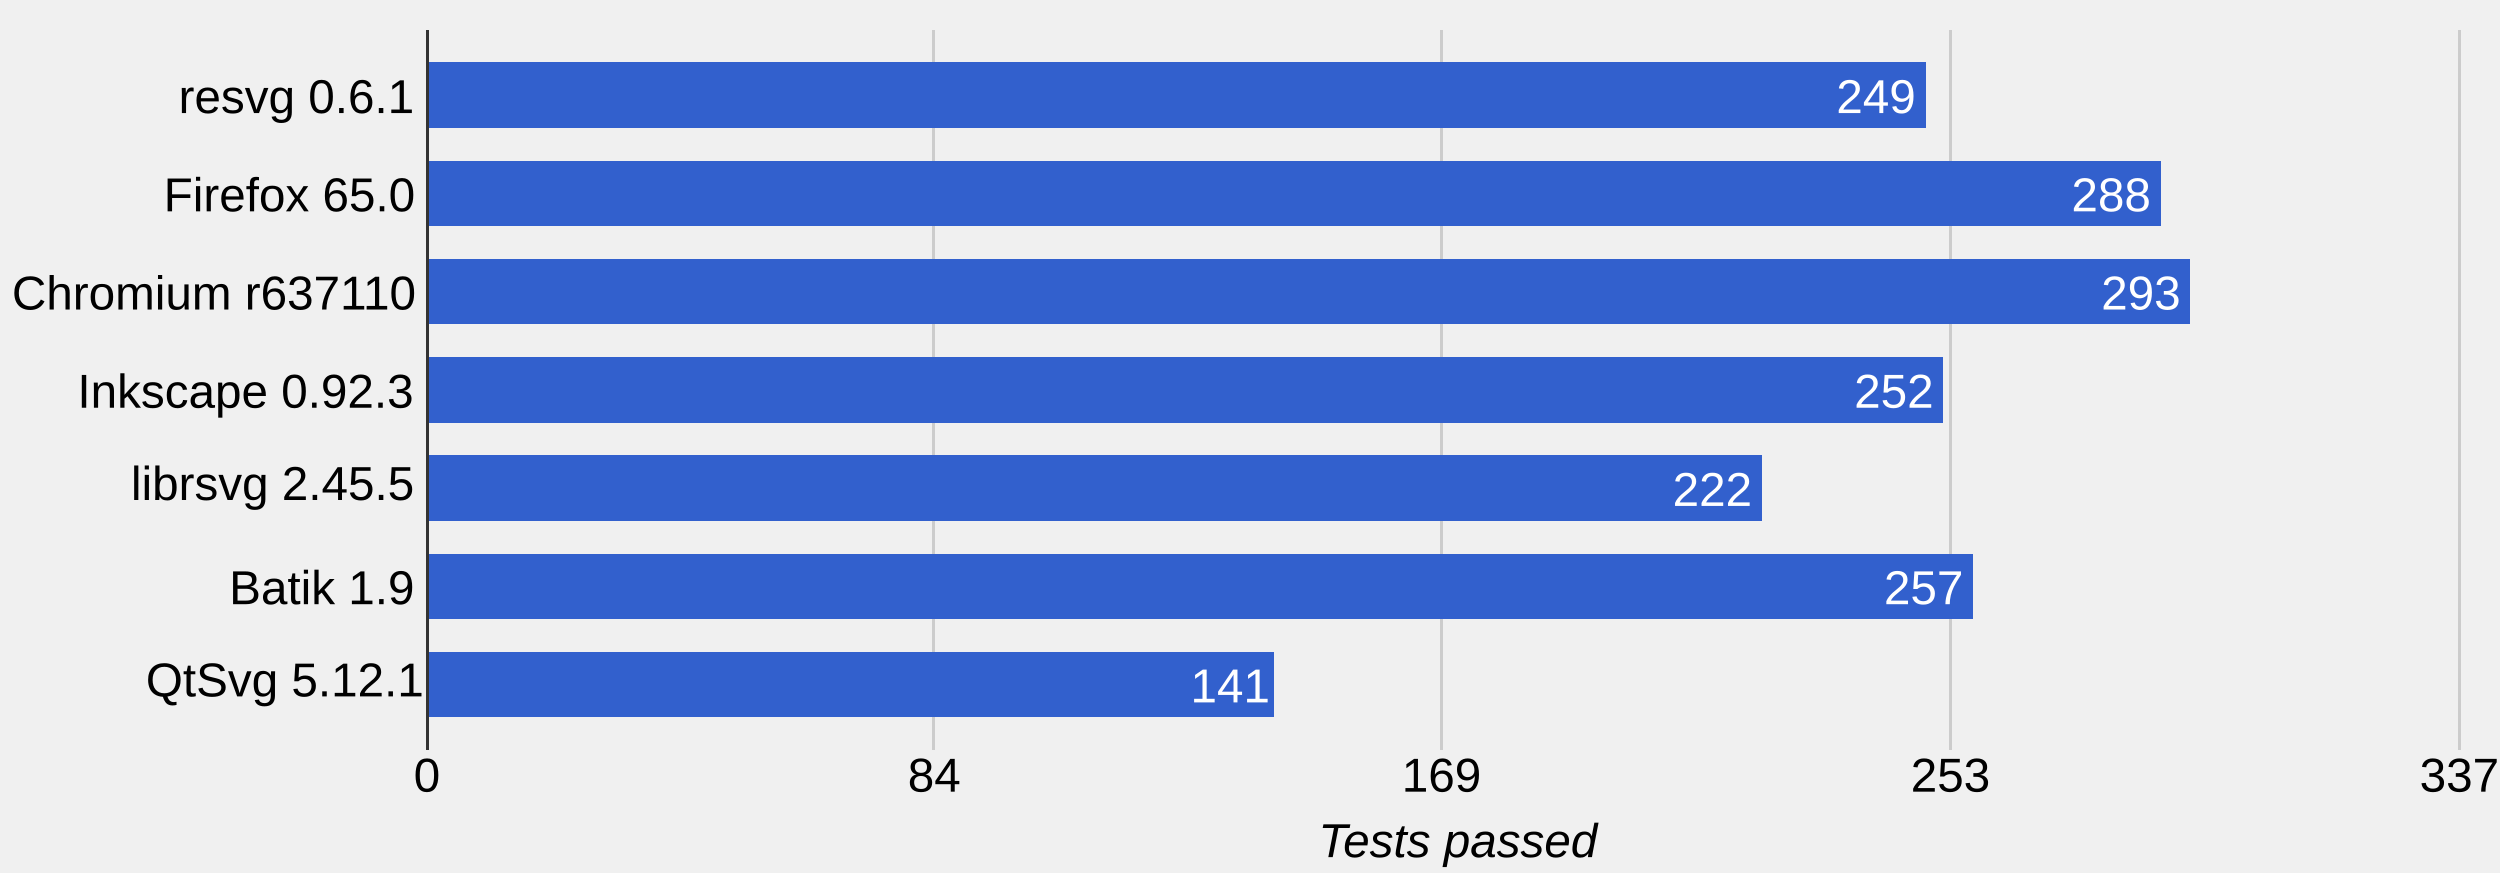
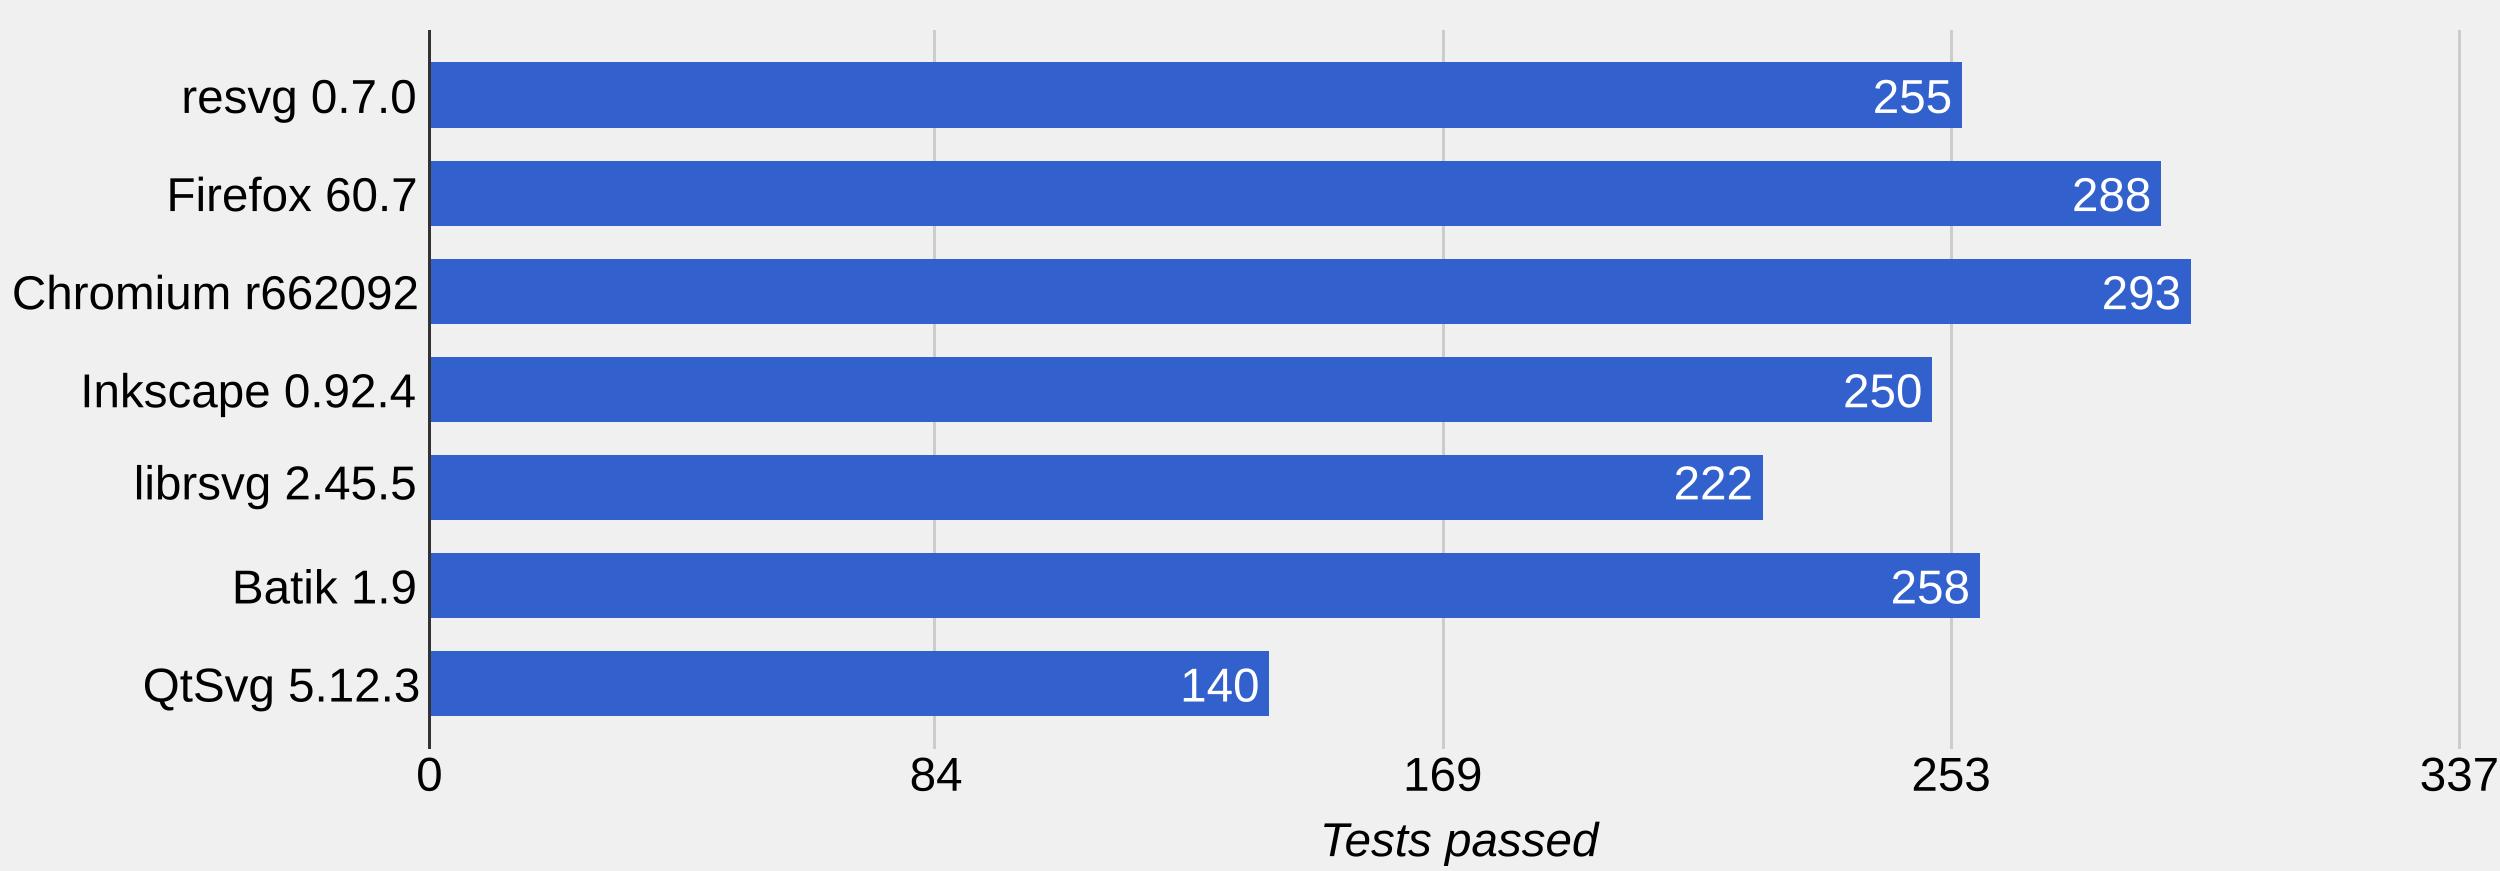
- <svg xmlns="http://www.w3.org/2000/svg" height="293" shape-rendering="crispEdges" width="840">
-   <text font-family="Arial" font-size="16" x="60" y="38">resvg 0.6.1</text>
-   <text font-family="Arial" font-size="16" x="55" y="71">Firefox 65.0</text>
-   <text font-family="Arial" font-size="16" x="4" y="104">Chromium r637110</text>
-   <text font-family="Arial" font-size="16" x="26" y="137">Inkscape 0.92.3</text>
-   <text font-family="Arial" font-size="16" x="44" y="168">librsvg 2.45.5</text>
-   <text font-family="Arial" font-size="16" x="77" y="203">Batik 1.9</text>
-   <text font-family="Arial" font-size="16" x="49" y="234">QtSvg 5.12.1</text>
-   <rect fill="#ccc" height="242" width="1" x="143" y="10" />
-   <text fill="#000" font-family="Arial" font-size="16" x="139" y="266">0</text>
-   <rect fill="#ccc" height="242" width="1" x="313" y="10" />
-   <text fill="#000" font-family="Arial" font-size="16" x="305" y="266">84</text>
-   <rect fill="#ccc" height="242" width="1" x="484" y="10" />
-   <text fill="#000" font-family="Arial" font-size="16" x="471" y="266">169</text>
-   <rect fill="#ccc" height="242" width="1" x="655" y="10" />
-   <text fill="#000" font-family="Arial" font-size="16" x="642" y="266">253</text>
-   <rect fill="#ccc" height="242" width="1" x="826" y="10" />
-   <text fill="#000" font-family="Arial" font-size="16" x="813" y="266">337</text>
-   <rect fill="#3260cd" height="22" width="504" x="143" y="21" />
-   <text fill="#fff" font-family="Arial" font-size="16" x="617" y="38">249</text>
-   <rect fill="#3260cd" height="22" width="583" x="143" y="54" />
-   <text fill="#fff" font-family="Arial" font-size="16" x="696" y="71">288</text>
-   <rect fill="#3260cd" height="22" width="593" x="143" y="87" />
-   <text fill="#fff" font-family="Arial" font-size="16" x="706" y="104">293</text>
-   <rect fill="#3260cd" height="22" width="510" x="143" y="120" />
-   <text fill="#fff" font-family="Arial" font-size="16" x="623" y="137">252</text>
-   <rect fill="#3260cd" height="22" width="449" x="143" y="153" />
-   <text fill="#fff" font-family="Arial" font-size="16" x="562" y="170">222</text>
-   <rect fill="#3260cd" height="22" width="520" x="143" y="186" />
-   <text fill="#fff" font-family="Arial" font-size="16" x="633" y="203">257</text>
-   <rect fill="#3260cd" height="22" width="285" x="143" y="219" />
-   <text fill="#fff" font-family="Arial" font-size="16" x="400" y="236">141</text>
-   <rect fill="#333" height="242" width="1" x="143" y="10" />
-   <text font-family="Arial" font-size="16" font-style="italic" x="443" y="288">Tests passed</text>
+ <svg xmlns="http://www.w3.org/2000/svg" height="293" shape-rendering="crispEdges" width="841">
+   <text font-family="Arial" font-size="16" x="61" y="38">resvg 0.7.0</text>
+   <text font-family="Arial" font-size="16" x="56" y="71">Firefox 60.7</text>
+   <text font-family="Arial" font-size="16" x="4" y="104">Chromium r662092</text>
+   <text font-family="Arial" font-size="16" x="27" y="137">Inkscape 0.92.4</text>
+   <text font-family="Arial" font-size="16" x="45" y="168">librsvg 2.45.5</text>
+   <text font-family="Arial" font-size="16" x="78" y="203">Batik 1.9</text>
+   <text font-family="Arial" font-size="16" x="48" y="236">QtSvg 5.12.3</text>
+   <rect fill="#ccc" height="242" width="1" x="144" y="10" />
+   <text fill="#000" font-family="Arial" font-size="16" x="140" y="266">0</text>
+   <rect fill="#ccc" height="242" width="1" x="314" y="10" />
+   <text fill="#000" font-family="Arial" font-size="16" x="306" y="266">84</text>
+   <rect fill="#ccc" height="242" width="1" x="485" y="10" />
+   <text fill="#000" font-family="Arial" font-size="16" x="472" y="266">169</text>
+   <rect fill="#ccc" height="242" width="1" x="656" y="10" />
+   <text fill="#000" font-family="Arial" font-size="16" x="643" y="266">253</text>
+   <rect fill="#ccc" height="242" width="1" x="827" y="10" />
+   <text fill="#000" font-family="Arial" font-size="16" x="814" y="266">337</text>
+   <rect fill="#3260cd" height="22" width="516" x="144" y="21" />
+   <text fill="#fff" font-family="Arial" font-size="16" x="630" y="38">255</text>
+   <rect fill="#3260cd" height="22" width="583" x="144" y="54" />
+   <text fill="#fff" font-family="Arial" font-size="16" x="697" y="71">288</text>
+   <rect fill="#3260cd" height="22" width="593" x="144" y="87" />
+   <text fill="#fff" font-family="Arial" font-size="16" x="707" y="104">293</text>
+   <rect fill="#3260cd" height="22" width="506" x="144" y="120" />
+   <text fill="#fff" font-family="Arial" font-size="16" x="620" y="137">250</text>
+   <rect fill="#3260cd" height="22" width="449" x="144" y="153" />
+   <text fill="#fff" font-family="Arial" font-size="16" x="563" y="168">222</text>
+   <rect fill="#3260cd" height="22" width="522" x="144" y="186" />
+   <text fill="#fff" font-family="Arial" font-size="16" x="636" y="203">258</text>
+   <rect fill="#3260cd" height="22" width="283" x="144" y="219" />
+   <text fill="#fff" font-family="Arial" font-size="16" x="397" y="236">140</text>
+   <rect fill="#333" height="242" width="1" x="144" y="10" />
+   <text font-family="Arial" font-size="16" font-style="italic" x="444" y="288">Tests passed</text>
</svg>
